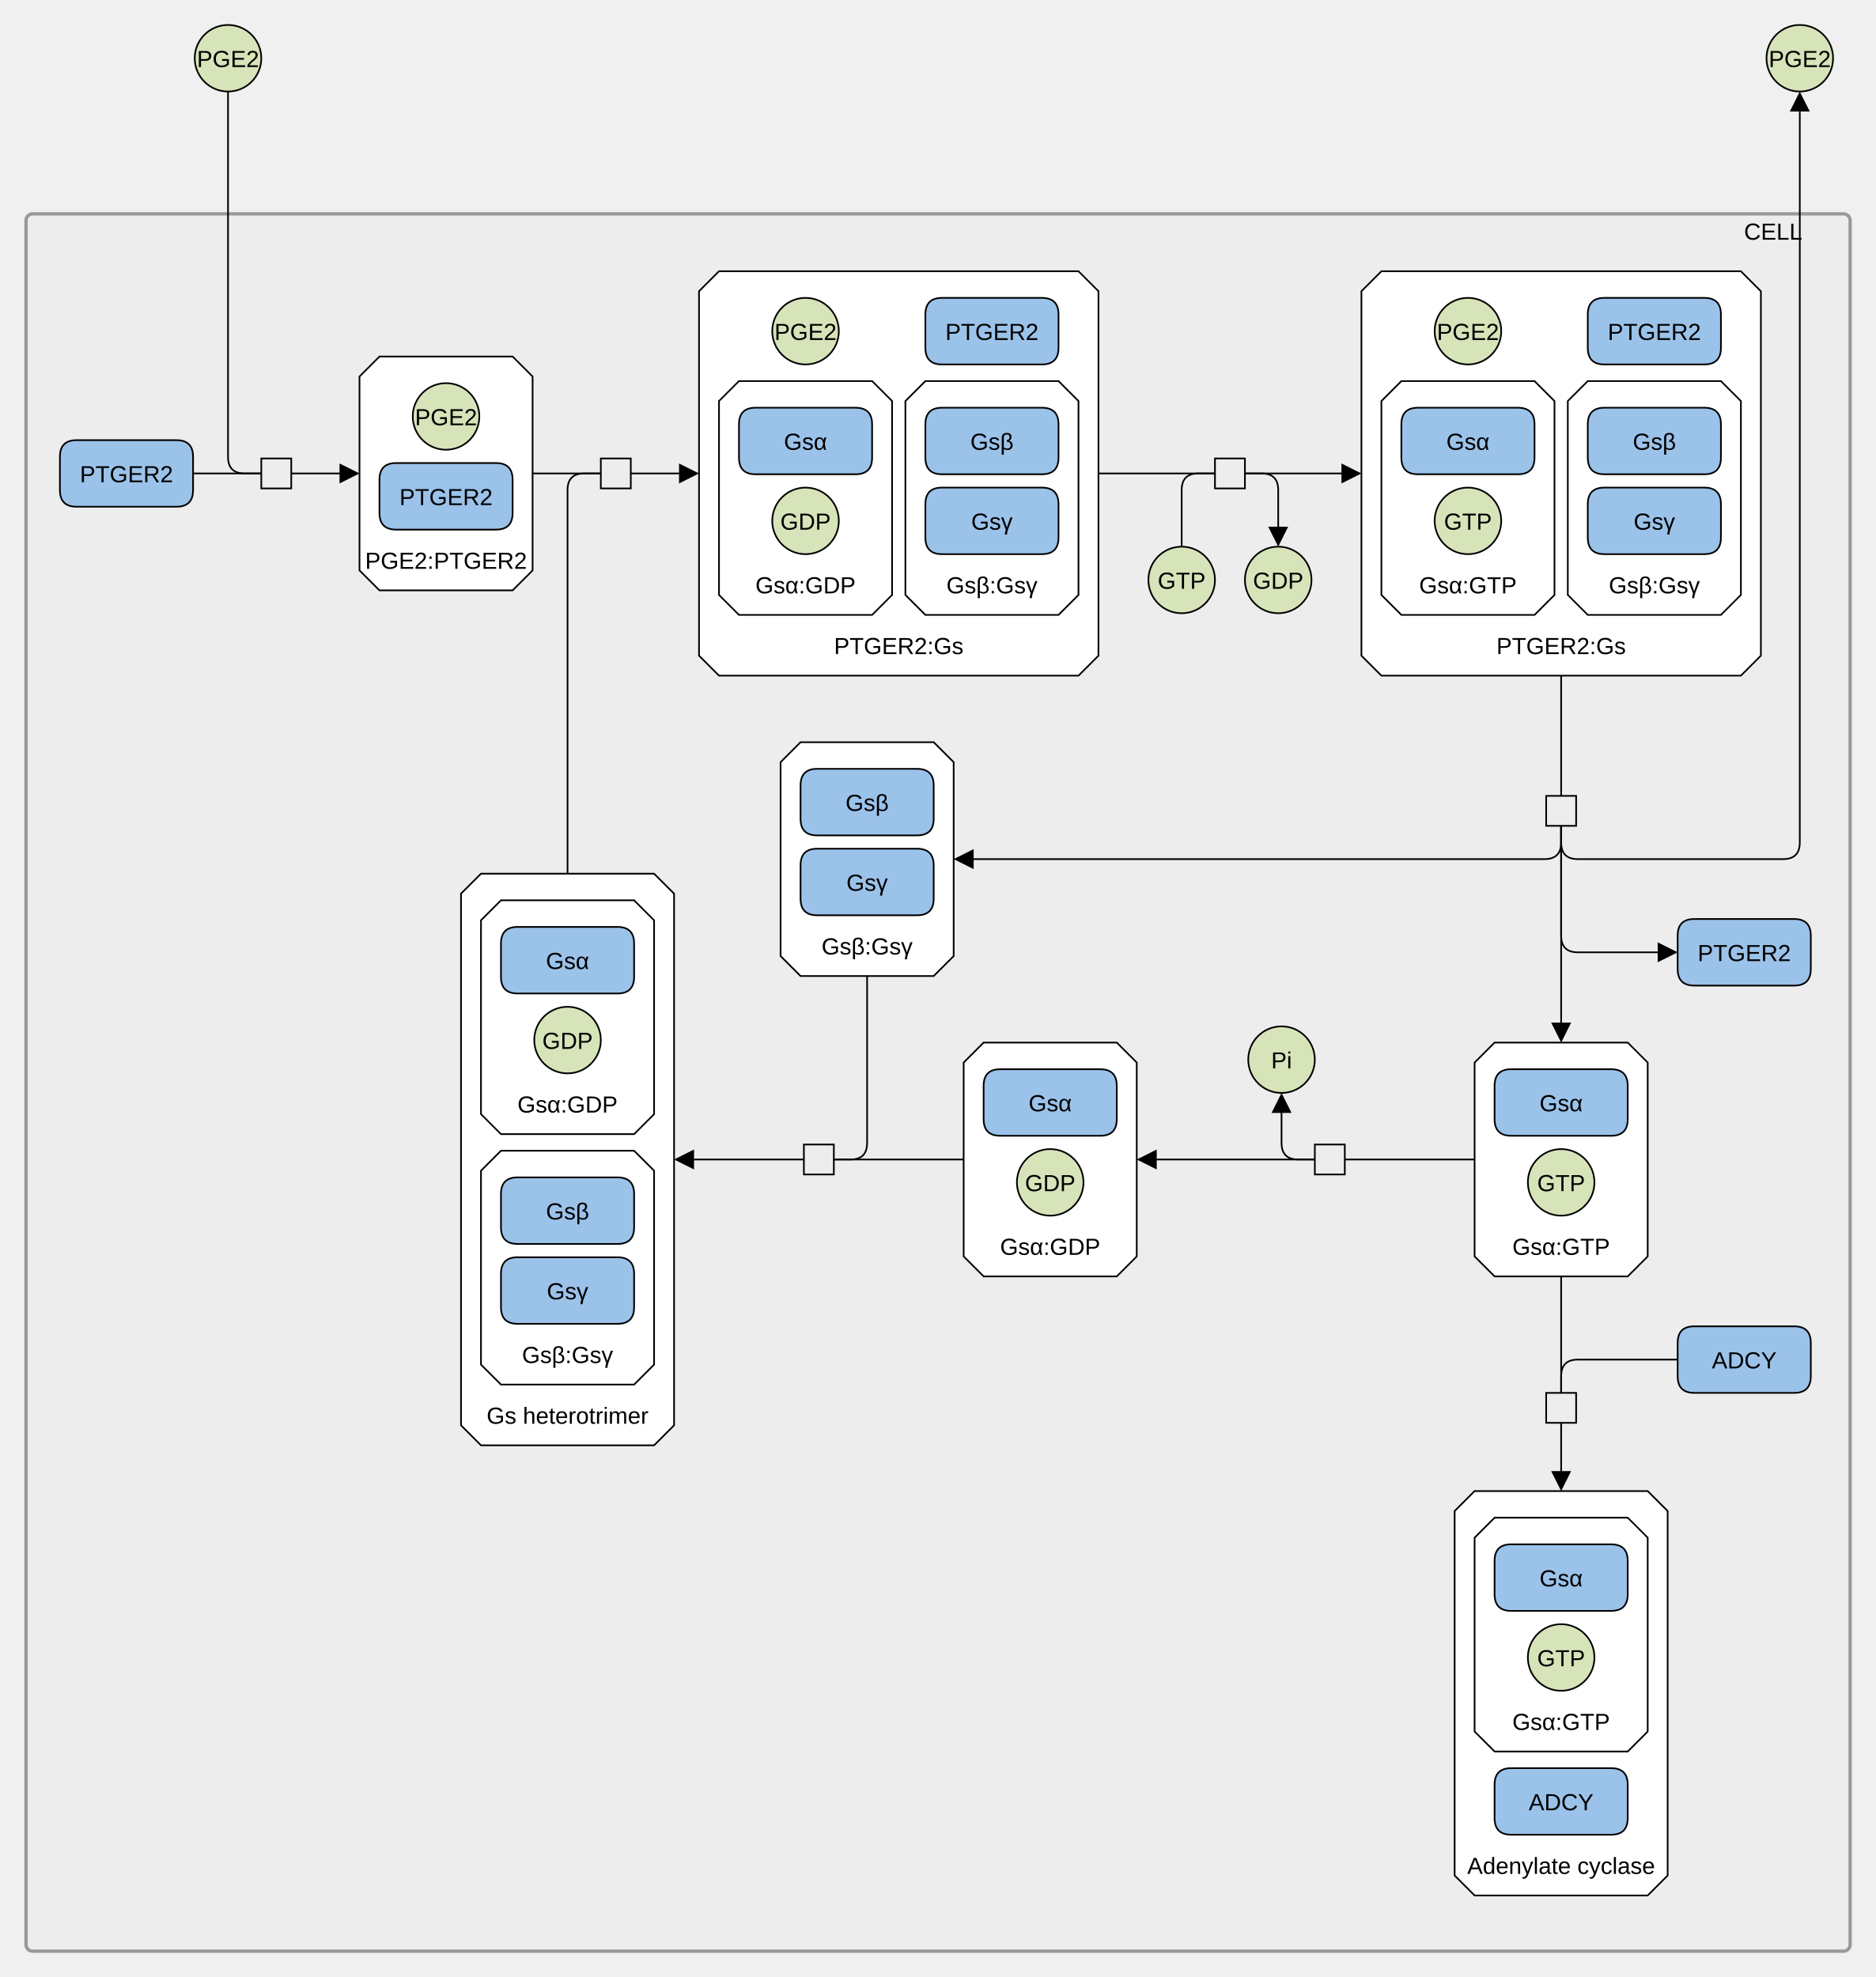
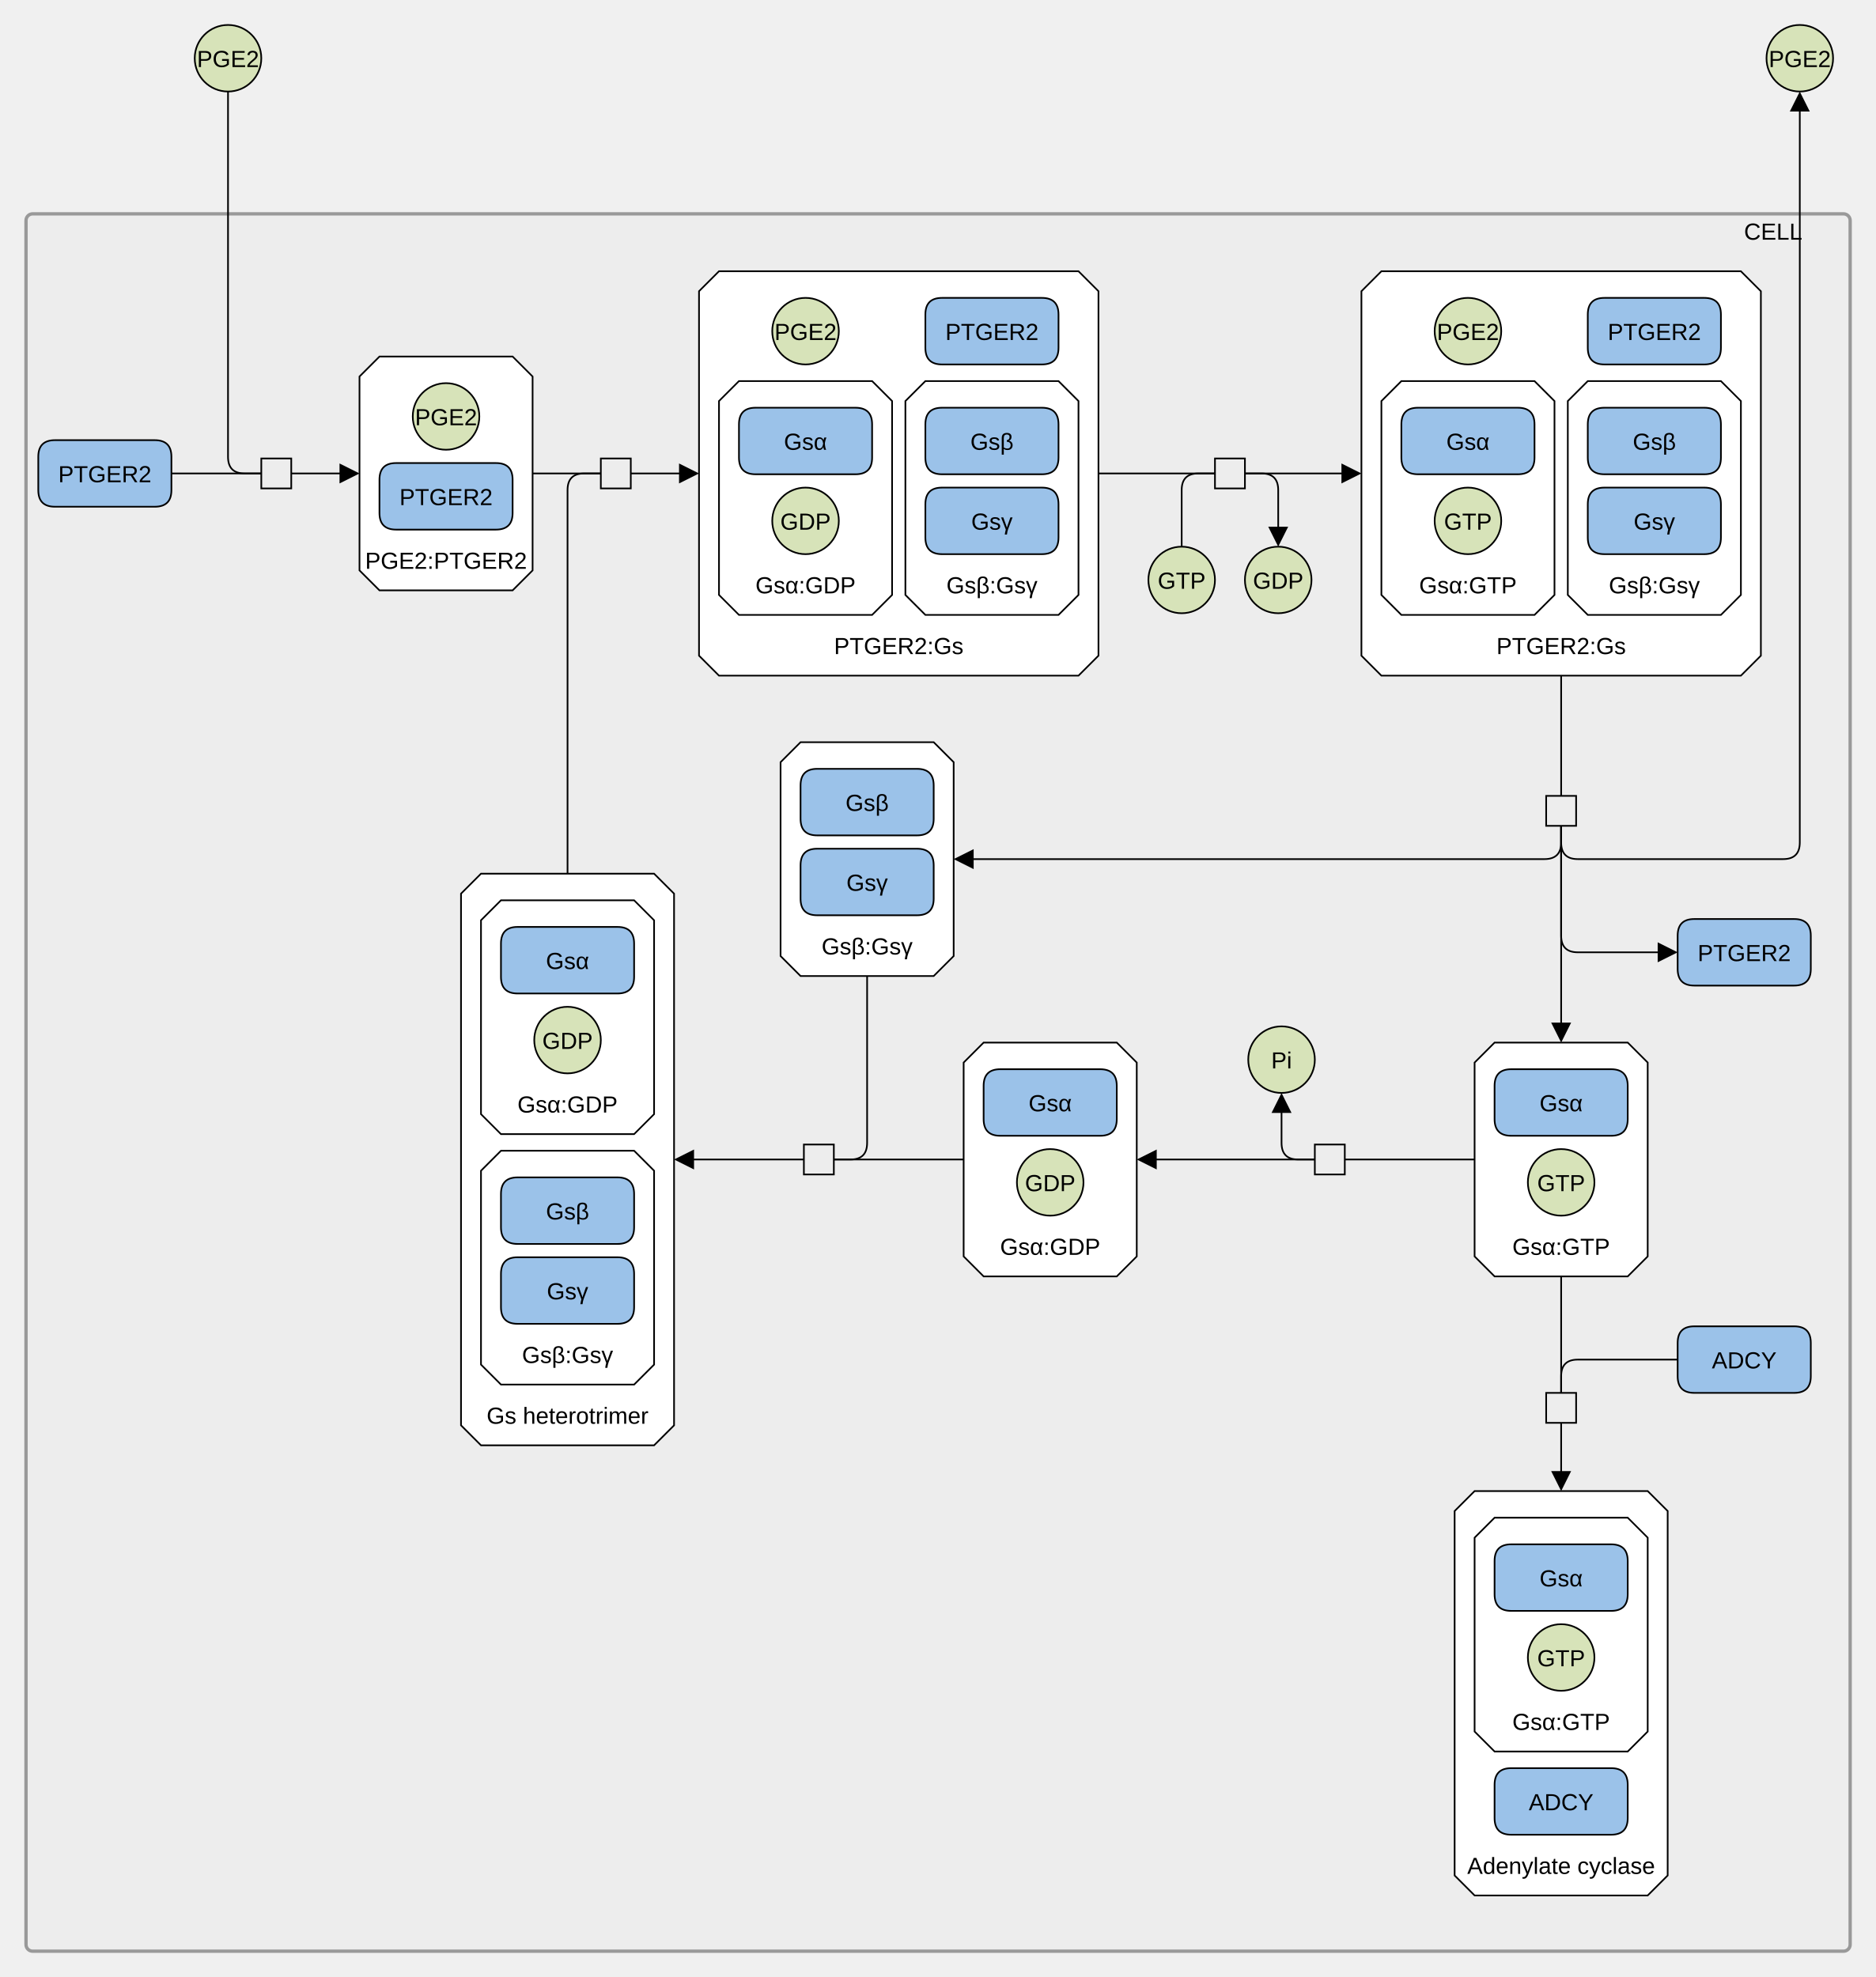
<svg xmlns="http://www.w3.org/2000/svg" width="1127" height="1188" viewBox="0 0 1127 1188" stroke-linecap="butt" stroke-miterlimit="10">
  <g transform="translate(-36,-25)">
    <path d="M51.63 157.5 C51.63 155.291 53.421 153.5 55.63 153.5 L1143.649 153.5 C1145.858 153.5 1147.649 155.291 1147.649 157.5 L1147.649 1193.5 C1147.649 1195.709 1145.858 1197.5 1143.649 1197.5 L55.63 1197.5 C53.421 1197.5 51.63 1195.709 51.63 1193.5 Z" fill="#999999" fill-opacity="0.031" stroke="none" />
    <path d="M51.63 157.5 C51.63 155.291 53.421 153.5 55.63 153.5 L1143.649 153.5 C1145.858 153.5 1147.649 155.291 1147.649 157.5 L1147.649 1193.5 C1147.649 1195.709 1145.858 1197.5 1143.649 1197.5 L55.63 1197.5 C53.421 1197.5 51.63 1195.709 51.63 1193.5 Z" fill="none" stroke="#999999" stroke-width="2" />
    <text x="1101.383" y="169.035" text-anchor="middle" font-family="'Dialog', Arial, Helvetica, sans-serif" font-size="14" fill="#000000" stroke="none" xml:space="preserve">CELL</text>
    <path d="M866 188 L1082 188 L1094 200 L1094 419 L1082 431 L866 431 L854 419 L854 200 Z" fill="#FFFFFF" stroke="none" />
    <path d="M866 188 L1082 188 L1094 200 L1094 419 L1082 431 L866 431 L854 419 L854 200 Z" fill="none" stroke="#000000" />
    <text x="974" y="418.047" text-anchor="middle" font-family="'Dialog', Arial, Helvetica, sans-serif" font-size="14" fill="#000000" stroke="none" xml:space="preserve">PTGER2:Gs</text>
    <path d="M990 254 L1070 254 L1082 266 L1082 382.5 L1070 394.5 L990 394.5 L978 382.5 L978 266 Z" fill="#FFFFFF" stroke="none" />
    <path d="M990 254 L1070 254 L1082 266 L1082 382.5 L1070 394.5 L990 394.5 L978 382.5 L978 266 Z" fill="none" stroke="#000000" />
    <text x="1030" y="381.547" text-anchor="middle" font-family="'Dialog', Arial, Helvetica, sans-serif" font-size="14" fill="#000000" stroke="none" xml:space="preserve">Gsβ:Gsγ</text>
    <path d="M990 280 Q990 270 1000 270 L1060 270 Q1070 270 1070 280 L1070 300 Q1070 310 1060 310 L1000 310 Q990 310 990 300 Z" fill="#9BC2E9" stroke="none" />
    <path d="M990 280 Q990 270 1000 270 L1060 270 Q1070 270 1070 280 L1070 300 Q1070 310 1060 310 L1000 310 Q990 310 990 300 Z" fill="none" stroke="#000000" />
    <text x="1030" y="295.291" text-anchor="middle" font-family="'Dialog', Arial, Helvetica, sans-serif" font-size="14" fill="#000000" stroke="none" xml:space="preserve">Gsβ</text>
    <path d="M990 328 Q990 318 1000 318 L1060 318 Q1070 318 1070 328 L1070 348 Q1070 358 1060 358 L1000 358 Q990 358 990 348 Z" fill="#9BC2E9" stroke="none" />
    <path d="M990 328 Q990 318 1000 318 L1060 318 Q1070 318 1070 328 L1070 348 Q1070 358 1060 358 L1000 358 Q990 358 990 348 Z" fill="none" stroke="#000000" />
    <text x="1030" y="343.291" text-anchor="middle" font-family="'Dialog', Arial, Helvetica, sans-serif" font-size="14" fill="#000000" stroke="none" xml:space="preserve">Gsγ</text>
    <path d="M878 254 L958 254 L970 266 L970 382.5 L958 394.5 L878 394.5 L866 382.5 L866 266 Z" fill="#FFFFFF" stroke="none" />
    <path d="M878 254 L958 254 L970 266 L970 382.5 L958 394.5 L878 394.5 L866 382.5 L866 266 Z" fill="none" stroke="#000000" />
    <text x="918" y="381.547" text-anchor="middle" font-family="'Dialog', Arial, Helvetica, sans-serif" font-size="14" fill="#000000" stroke="none" xml:space="preserve">Gsα:GTP</text>
    <path d="M878 280 Q878 270 888 270 L948 270 Q958 270 958 280 L958 300 Q958 310 948 310 L888 310 Q878 310 878 300 Z" fill="#9BC2E9" stroke="none" />
    <path d="M878 280 Q878 270 888 270 L948 270 Q958 270 958 280 L958 300 Q958 310 948 310 L888 310 Q878 310 878 300 Z" fill="none" stroke="#000000" />
    <text x="918" y="295.291" text-anchor="middle" font-family="'Dialog', Arial, Helvetica, sans-serif" font-size="14" fill="#000000" stroke="none" xml:space="preserve">Gsα</text>
    <path d="M898 338 C898 326.954 906.954 318 918 318 L918 318 C929.046 318 938 326.954 938 338 L938 338 C938 349.046 929.046 358 918 358 L918 358 C906.954 358 898 349.046 898 338 Z" fill="#D7E3B9" stroke="none" />
    <path d="M898 338 C898 326.954 906.954 318 918 318 L918 318 C929.046 318 938 326.954 938 338 L938 338 C938 349.046 929.046 358 918 358 L918 358 C906.954 358 898 349.046 898 338 Z" fill="none" stroke="#000000" />
    <text x="918" y="343.291" text-anchor="middle" font-family="'Dialog', Arial, Helvetica, sans-serif" font-size="14" fill="#000000" stroke="none" xml:space="preserve">GTP</text>
    <path d="M898 224 C898 212.954 906.954 204 918 204 L918 204 C929.046 204 938 212.954 938 224 L938 224 C938 235.046 929.046 244 918 244 L918 244 C906.954 244 898 235.046 898 224 Z" fill="#D7E3B9" stroke="none" />
    <path d="M898 224 C898 212.954 906.954 204 918 204 L918 204 C929.046 204 938 212.954 938 224 L938 224 C938 235.046 929.046 244 918 244 L918 244 C906.954 244 898 235.046 898 224 Z" fill="none" stroke="#000000" />
    <text x="918" y="229.291" text-anchor="middle" font-family="'Dialog', Arial, Helvetica, sans-serif" font-size="14" fill="#000000" stroke="none" xml:space="preserve">PGE2</text>
    <path d="M990 214 Q990 204 1000 204 L1060 204 Q1070 204 1070 214 L1070 234 Q1070 244 1060 244 L1000 244 Q990 244 990 234 Z" fill="#9BC2E9" stroke="none" />
    <path d="M990 214 Q990 204 1000 204 L1060 204 Q1070 204 1070 214 L1070 234 Q1070 244 1060 244 L1000 244 Q990 244 990 234 Z" fill="none" stroke="#000000" />
    <text x="1030" y="229.291" text-anchor="middle" font-family="'Dialog', Arial, Helvetica, sans-serif" font-size="14" fill="#000000" stroke="none" xml:space="preserve">PTGER2</text>
    <path d="M468 188 L684 188 L696 200 L696 419 L684 431 L468 431 L456 419 L456 200 Z" fill="#FFFFFF" stroke="none" />
    <path d="M468 188 L684 188 L696 200 L696 419 L684 431 L468 431 L456 419 L456 200 Z" fill="none" stroke="#000000" />
    <text x="576" y="418.047" text-anchor="middle" font-family="'Dialog', Arial, Helvetica, sans-serif" font-size="14" fill="#000000" stroke="none" xml:space="preserve">PTGER2:Gs</text>
    <path d="M592 254 L672 254 L684 266 L684 382.5 L672 394.5 L592 394.5 L580 382.5 L580 266 Z" fill="#FFFFFF" stroke="none" />
    <path d="M592 254 L672 254 L684 266 L684 382.5 L672 394.5 L592 394.5 L580 382.5 L580 266 Z" fill="none" stroke="#000000" />
    <text x="632" y="381.547" text-anchor="middle" font-family="'Dialog', Arial, Helvetica, sans-serif" font-size="14" fill="#000000" stroke="none" xml:space="preserve">Gsβ:Gsγ</text>
    <path d="M592 280 Q592 270 602 270 L662 270 Q672 270 672 280 L672 300 Q672 310 662 310 L602 310 Q592 310 592 300 Z" fill="#9BC2E9" stroke="none" />
    <path d="M592 280 Q592 270 602 270 L662 270 Q672 270 672 280 L672 300 Q672 310 662 310 L602 310 Q592 310 592 300 Z" fill="none" stroke="#000000" />
    <text x="632" y="295.291" text-anchor="middle" font-family="'Dialog', Arial, Helvetica, sans-serif" font-size="14" fill="#000000" stroke="none" xml:space="preserve">Gsβ</text>
    <path d="M592 328 Q592 318 602 318 L662 318 Q672 318 672 328 L672 348 Q672 358 662 358 L602 358 Q592 358 592 348 Z" fill="#9BC2E9" stroke="none" />
    <path d="M592 328 Q592 318 602 318 L662 318 Q672 318 672 328 L672 348 Q672 358 662 358 L602 358 Q592 358 592 348 Z" fill="none" stroke="#000000" />
    <text x="632" y="343.291" text-anchor="middle" font-family="'Dialog', Arial, Helvetica, sans-serif" font-size="14" fill="#000000" stroke="none" xml:space="preserve">Gsγ</text>
    <path d="M480 254 L560 254 L572 266 L572 382.5 L560 394.5 L480 394.5 L468 382.5 L468 266 Z" fill="#FFFFFF" stroke="none" />
    <path d="M480 254 L560 254 L572 266 L572 382.5 L560 394.5 L480 394.5 L468 382.5 L468 266 Z" fill="none" stroke="#000000" />
    <text x="520" y="381.547" text-anchor="middle" font-family="'Dialog', Arial, Helvetica, sans-serif" font-size="14" fill="#000000" stroke="none" xml:space="preserve">Gsα:GDP</text>
    <path d="M480 280 Q480 270 490 270 L550 270 Q560 270 560 280 L560 300 Q560 310 550 310 L490 310 Q480 310 480 300 Z" fill="#9BC2E9" stroke="none" />
    <path d="M480 280 Q480 270 490 270 L550 270 Q560 270 560 280 L560 300 Q560 310 550 310 L490 310 Q480 310 480 300 Z" fill="none" stroke="#000000" />
    <text x="520" y="295.291" text-anchor="middle" font-family="'Dialog', Arial, Helvetica, sans-serif" font-size="14" fill="#000000" stroke="none" xml:space="preserve">Gsα</text>
    <path d="M500 338 C500 326.954 508.954 318 520 318 L520 318 C531.046 318 540 326.954 540 338 L540 338 C540 349.046 531.046 358 520 358 L520 358 C508.954 358 500 349.046 500 338 Z" fill="#D7E3B9" stroke="none" />
    <path d="M500 338 C500 326.954 508.954 318 520 318 L520 318 C531.046 318 540 326.954 540 338 L540 338 C540 349.046 531.046 358 520 358 L520 358 C508.954 358 500 349.046 500 338 Z" fill="none" stroke="#000000" />
    <text x="520" y="343.291" text-anchor="middle" font-family="'Dialog', Arial, Helvetica, sans-serif" font-size="14" fill="#000000" stroke="none" xml:space="preserve">GDP</text>
    <path d="M500 224 C500 212.954 508.954 204 520 204 L520 204 C531.046 204 540 212.954 540 224 L540 224 C540 235.046 531.046 244 520 244 L520 244 C508.954 244 500 235.046 500 224 Z" fill="#D7E3B9" stroke="none" />
    <path d="M500 224 C500 212.954 508.954 204 520 204 L520 204 C531.046 204 540 212.954 540 224 L540 224 C540 235.046 531.046 244 520 244 L520 244 C508.954 244 500 235.046 500 224 Z" fill="none" stroke="#000000" />
    <text x="520" y="229.291" text-anchor="middle" font-family="'Dialog', Arial, Helvetica, sans-serif" font-size="14" fill="#000000" stroke="none" xml:space="preserve">PGE2</text>
    <path d="M592 214 Q592 204 602 204 L662 204 Q672 204 672 214 L672 234 Q672 244 662 244 L602 244 Q592 244 592 234 Z" fill="#9BC2E9" stroke="none" />
    <path d="M592 214 Q592 204 602 204 L662 204 Q672 204 672 214 L672 234 Q672 244 662 244 L602 244 Q592 244 592 234 Z" fill="none" stroke="#000000" />
    <text x="632" y="229.291" text-anchor="middle" font-family="'Dialog', Arial, Helvetica, sans-serif" font-size="14" fill="#000000" stroke="none" xml:space="preserve">PTGER2</text>
    <path d="M325 550 L429 550 L441 562 L441 881.5 L429 893.5 L325 893.5 L313 881.5 L313 562 Z" fill="#FFFFFF" stroke="none" />
    <path d="M325 550 L429 550 L441 562 L441 881.5 L429 893.5 L325 893.5 L313 881.5 L313 562 Z" fill="none" stroke="#000000" />
    <text x="377" y="880.547" text-anchor="middle" font-family="'Dialog', Arial, Helvetica, sans-serif" font-size="14" fill="#000000" stroke="none" xml:space="preserve">Gs heterotrimer</text>
    <path d="M337 716.5 L417 716.5 L429 728.5 L429 845 L417 857 L337 857 L325 845 L325 728.5 Z" fill="#FFFFFF" stroke="none" />
    <path d="M337 716.5 L417 716.5 L429 728.5 L429 845 L417 857 L337 857 L325 845 L325 728.5 Z" fill="none" stroke="#000000" />
    <text x="377" y="844.047" text-anchor="middle" font-family="'Dialog', Arial, Helvetica, sans-serif" font-size="14" fill="#000000" stroke="none" xml:space="preserve">Gsβ:Gsγ</text>
    <path d="M337 742.5 Q337 732.5 347 732.5 L407 732.5 Q417 732.5 417 742.5 L417 762.5 Q417 772.5 407 772.5 L347 772.5 Q337 772.5 337 762.5 Z" fill="#9BC2E9" stroke="none" />
    <path d="M337 742.5 Q337 732.5 347 732.5 L407 732.5 Q417 732.5 417 742.5 L417 762.5 Q417 772.5 407 772.5 L347 772.5 Q337 772.5 337 762.5 Z" fill="none" stroke="#000000" />
    <text x="377" y="757.791" text-anchor="middle" font-family="'Dialog', Arial, Helvetica, sans-serif" font-size="14" fill="#000000" stroke="none" xml:space="preserve">Gsβ</text>
    <path d="M337 790.5 Q337 780.5 347 780.5 L407 780.5 Q417 780.5 417 790.5 L417 810.5 Q417 820.5 407 820.5 L347 820.5 Q337 820.5 337 810.5 Z" fill="#9BC2E9" stroke="none" />
    <path d="M337 790.5 Q337 780.5 347 780.5 L407 780.5 Q417 780.5 417 790.5 L417 810.5 Q417 820.5 407 820.5 L347 820.5 Q337 820.5 337 810.5 Z" fill="none" stroke="#000000" />
    <text x="377" y="805.791" text-anchor="middle" font-family="'Dialog', Arial, Helvetica, sans-serif" font-size="14" fill="#000000" stroke="none" xml:space="preserve">Gsγ</text>
    <path d="M337 566 L417 566 L429 578 L429 694.5 L417 706.5 L337 706.5 L325 694.5 L325 578 Z" fill="#FFFFFF" stroke="none" />
    <path d="M337 566 L417 566 L429 578 L429 694.5 L417 706.5 L337 706.5 L325 694.5 L325 578 Z" fill="none" stroke="#000000" />
    <text x="377" y="693.547" text-anchor="middle" font-family="'Dialog', Arial, Helvetica, sans-serif" font-size="14" fill="#000000" stroke="none" xml:space="preserve">Gsα:GDP</text>
    <path d="M337 592 Q337 582 347 582 L407 582 Q417 582 417 592 L417 612 Q417 622 407 622 L347 622 Q337 622 337 612 Z" fill="#9BC2E9" stroke="none" />
    <path d="M337 592 Q337 582 347 582 L407 582 Q417 582 417 592 L417 612 Q417 622 407 622 L347 622 Q337 622 337 612 Z" fill="none" stroke="#000000" />
    <text x="377" y="607.291" text-anchor="middle" font-family="'Dialog', Arial, Helvetica, sans-serif" font-size="14" fill="#000000" stroke="none" xml:space="preserve">Gsα</text>
    <path d="M357 650 C357 638.954 365.954 630 377 630 L377 630 C388.046 630 397 638.954 397 650 L397 650 C397 661.046 388.046 670 377 670 L377 670 C365.954 670 357 661.046 357 650 Z" fill="#D7E3B9" stroke="none" />
    <path d="M357 650 C357 638.954 365.954 630 377 630 L377 630 C388.046 630 397 638.954 397 650 L397 650 C397 661.046 388.046 670 377 670 L377 670 C365.954 670 357 661.046 357 650 Z" fill="none" stroke="#000000" />
    <text x="377" y="655.291" text-anchor="middle" font-family="'Dialog', Arial, Helvetica, sans-serif" font-size="14" fill="#000000" stroke="none" xml:space="preserve">GDP</text>
    <path d="M264 239.25 L344 239.25 L356 251.25 L356 367.75 L344 379.75 L264 379.75 L252 367.75 L252 251.25 Z" fill="#FFFFFF" stroke="none" />
    <path d="M264 239.25 L344 239.25 L356 251.25 L356 367.75 L344 379.75 L264 379.75 L252 367.75 L252 251.25 Z" fill="none" stroke="#000000" />
    <text x="304" y="366.797" text-anchor="middle" font-family="'Dialog', Arial, Helvetica, sans-serif" font-size="14" fill="#000000" stroke="none" xml:space="preserve">PGE2:PTGER2</text>
    <path d="M264 313.25 Q264 303.25 274 303.25 L334 303.25 Q344 303.25 344 313.25 L344 333.25 Q344 343.25 334 343.25 L274 343.25 Q264 343.25 264 333.25 Z" fill="#9BC2E9" stroke="none" />
    <path d="M264 313.25 Q264 303.25 274 303.25 L334 303.25 Q344 303.25 344 313.25 L344 333.25 Q344 343.25 334 343.25 L274 343.25 Q264 343.25 264 333.25 Z" fill="none" stroke="#000000" />
    <text x="304" y="328.541" text-anchor="middle" font-family="'Dialog', Arial, Helvetica, sans-serif" font-size="14" fill="#000000" stroke="none" xml:space="preserve">PTGER2</text>
    <path d="M284 275.25 C284 264.204 292.954 255.25 304 255.25 L304 255.25 C315.046 255.25 324 264.204 324 275.25 L324 275.25 C324 286.296 315.046 295.25 304 295.25 L304 295.25 C292.954 295.25 284 286.296 284 275.25 Z" fill="#D7E3B9" stroke="none" />
    <path d="M284 275.25 C284 264.204 292.954 255.25 304 255.25 L304 255.25 C315.046 255.25 324 264.204 324 275.25 L324 275.25 C324 286.296 315.046 295.25 304 295.25 L304 295.25 C292.954 295.25 284 286.296 284 275.25 Z" fill="none" stroke="#000000" />
    <text x="304" y="280.541" text-anchor="middle" font-family="'Dialog', Arial, Helvetica, sans-serif" font-size="14" fill="#000000" stroke="none" xml:space="preserve">PGE2</text>
    <path d="M517 471 L597 471 L609 483 L609 599.5 L597 611.5 L517 611.5 L505 599.5 L505 483 Z" fill="#FFFFFF" stroke="none" />
    <path d="M517 471 L597 471 L609 483 L609 599.5 L597 611.5 L517 611.5 L505 599.5 L505 483 Z" fill="none" stroke="#000000" />
    <text x="557" y="598.547" text-anchor="middle" font-family="'Dialog', Arial, Helvetica, sans-serif" font-size="14" fill="#000000" stroke="none" xml:space="preserve">Gsβ:Gsγ</text>
    <path d="M517 497 Q517 487 527 487 L587 487 Q597 487 597 497 L597 517 Q597 527 587 527 L527 527 Q517 527 517 517 Z" fill="#9BC2E9" stroke="none" />
    <path d="M517 497 Q517 487 527 487 L587 487 Q597 487 597 497 L597 517 Q597 527 587 527 L527 527 Q517 527 517 517 Z" fill="none" stroke="#000000" />
    <text x="557" y="512.291" text-anchor="middle" font-family="'Dialog', Arial, Helvetica, sans-serif" font-size="14" fill="#000000" stroke="none" xml:space="preserve">Gsβ</text>
    <path d="M517 545 Q517 535 527 535 L587 535 Q597 535 597 545 L597 565 Q597 575 587 575 L527 575 Q517 575 517 565 Z" fill="#9BC2E9" stroke="none" />
    <path d="M517 545 Q517 535 527 535 L587 535 Q597 535 597 545 L597 565 Q597 575 587 575 L527 575 Q517 575 517 565 Z" fill="none" stroke="#000000" />
    <text x="557" y="560.291" text-anchor="middle" font-family="'Dialog', Arial, Helvetica, sans-serif" font-size="14" fill="#000000" stroke="none" xml:space="preserve">Gsγ</text>
    <path d="M922 921 L1026 921 L1038 933 L1038 1152 L1026 1164 L922 1164 L910 1152 L910 933 Z" fill="#FFFFFF" stroke="none" />
    <path d="M922 921 L1026 921 L1038 933 L1038 1152 L1026 1164 L922 1164 L910 1152 L910 933 Z" fill="none" stroke="#000000" />
    <text x="974" y="1151.047" text-anchor="middle" font-family="'Dialog', Arial, Helvetica, sans-serif" font-size="14" fill="#000000" stroke="none" xml:space="preserve">Adenylate cyclase</text>
    <path d="M934 1097.5 Q934 1087.5 944 1087.5 L1004 1087.5 Q1014 1087.5 1014 1097.5 L1014 1117.5 Q1014 1127.5 1004 1127.5 L944 1127.5 Q934 1127.5 934 1117.5 Z" fill="#9BC2E9" stroke="none" />
    <path d="M934 1097.5 Q934 1087.5 944 1087.5 L1004 1087.5 Q1014 1087.5 1014 1097.5 L1014 1117.5 Q1014 1127.5 1004 1127.5 L944 1127.5 Q934 1127.5 934 1117.5 Z" fill="none" stroke="#000000" />
    <text x="974" y="1112.791" text-anchor="middle" font-family="'Dialog', Arial, Helvetica, sans-serif" font-size="14" fill="#000000" stroke="none" xml:space="preserve">ADCY</text>
    <path d="M934 937 L1014 937 L1026 949 L1026 1065.5 L1014 1077.5 L934 1077.5 L922 1065.5 L922 949 Z" fill="#FFFFFF" stroke="none" />
    <path d="M934 937 L1014 937 L1026 949 L1026 1065.5 L1014 1077.5 L934 1077.5 L922 1065.5 L922 949 Z" fill="none" stroke="#000000" />
    <text x="974" y="1064.547" text-anchor="middle" font-family="'Dialog', Arial, Helvetica, sans-serif" font-size="14" fill="#000000" stroke="none" xml:space="preserve">Gsα:GTP</text>
    <path d="M934 963 Q934 953 944 953 L1004 953 Q1014 953 1014 963 L1014 983 Q1014 993 1004 993 L944 993 Q934 993 934 983 Z" fill="#9BC2E9" stroke="none" />
    <path d="M934 963 Q934 953 944 953 L1004 953 Q1014 953 1014 963 L1014 983 Q1014 993 1004 993 L944 993 Q934 993 934 983 Z" fill="none" stroke="#000000" />
    <text x="974" y="978.291" text-anchor="middle" font-family="'Dialog', Arial, Helvetica, sans-serif" font-size="14" fill="#000000" stroke="none" xml:space="preserve">Gsα</text>
    <path d="M954 1021 C954 1009.954 962.954 1001 974 1001 L974 1001 C985.046 1001 994 1009.954 994 1021 L994 1021 C994 1032.046 985.046 1041 974 1041 L974 1041 C962.954 1041 954 1032.046 954 1021 Z" fill="#D7E3B9" stroke="none" />
    <path d="M954 1021 C954 1009.954 962.954 1001 974 1001 L974 1001 C985.046 1001 994 1009.954 994 1021 L994 1021 C994 1032.046 985.046 1041 974 1041 L974 1041 C962.954 1041 954 1032.046 954 1021 Z" fill="none" stroke="#000000" />
    <text x="974" y="1026.291" text-anchor="middle" font-family="'Dialog', Arial, Helvetica, sans-serif" font-size="14" fill="#000000" stroke="none" xml:space="preserve">GTP</text>
    <path d="M726 373.5 C726 362.454 734.954 353.5 746 353.5 L746 353.5 C757.046 353.5 766 362.454 766 373.5 L766 373.5 C766 384.546 757.046 393.5 746 393.5 L746 393.5 C734.954 393.5 726 384.546 726 373.5 Z" fill="#D7E3B9" stroke="none" />
    <path d="M726 373.5 C726 362.454 734.954 353.5 746 353.5 L746 353.5 C757.046 353.5 766 362.454 766 373.5 L766 373.5 C766 384.546 757.046 393.5 746 393.5 L746 393.5 C734.954 393.5 726 384.546 726 373.5 Z" fill="none" stroke="#000000" />
    <text x="746" y="378.791" text-anchor="middle" font-family="'Dialog', Arial, Helvetica, sans-serif" font-size="14" fill="#000000" stroke="none" xml:space="preserve">GTP</text>
    <path d="M784 373.5 C784 362.454 792.954 353.5 804 353.5 L804 353.5 C815.046 353.5 824 362.454 824 373.5 L824 373.5 C824 384.546 815.046 393.5 804 393.5 L804 393.5 C792.954 393.5 784 384.546 784 373.5 Z" fill="#D7E3B9" stroke="none" />
    <path d="M784 373.5 C784 362.454 792.954 353.5 804 353.5 L804 353.5 C815.046 353.5 824 362.454 824 373.5 L824 373.5 C824 384.546 815.046 393.5 804 393.5 L804 393.5 C792.954 393.5 784 384.546 784 373.5 Z" fill="none" stroke="#000000" />
    <text x="804" y="378.791" text-anchor="middle" font-family="'Dialog', Arial, Helvetica, sans-serif" font-size="14" fill="#000000" stroke="none" xml:space="preserve">GDP</text>
    <path d="M934 651.5 L1014 651.5 L1026 663.5 L1026 780 L1014 792 L934 792 L922 780 L922 663.5 Z" fill="#FFFFFF" stroke="none" />
    <path d="M934 651.5 L1014 651.5 L1026 663.5 L1026 780 L1014 792 L934 792 L922 780 L922 663.5 Z" fill="none" stroke="#000000" />
    <text x="974" y="779.047" text-anchor="middle" font-family="'Dialog', Arial, Helvetica, sans-serif" font-size="14" fill="#000000" stroke="none" xml:space="preserve">Gsα:GTP</text>
    <path d="M934 677.5 Q934 667.5 944 667.5 L1004 667.5 Q1014 667.5 1014 677.5 L1014 697.5 Q1014 707.5 1004 707.5 L944 707.5 Q934 707.5 934 697.5 Z" fill="#9BC2E9" stroke="none" />
    <path d="M934 677.5 Q934 667.5 944 667.5 L1004 667.5 Q1014 667.5 1014 677.5 L1014 697.5 Q1014 707.5 1004 707.5 L944 707.5 Q934 707.5 934 697.5 Z" fill="none" stroke="#000000" />
    <text x="974" y="692.791" text-anchor="middle" font-family="'Dialog', Arial, Helvetica, sans-serif" font-size="14" fill="#000000" stroke="none" xml:space="preserve">Gsα</text>
    <path d="M954 735.5 C954 724.454 962.954 715.5 974 715.5 L974 715.5 C985.046 715.5 994 724.454 994 735.5 L994 735.5 C994 746.546 985.046 755.5 974 755.5 L974 755.5 C962.954 755.5 954 746.546 954 735.5 Z" fill="#D7E3B9" stroke="none" />
    <path d="M954 735.5 C954 724.454 962.954 715.5 974 715.5 L974 715.5 C985.046 715.5 994 724.454 994 735.5 L994 735.5 C994 746.546 985.046 755.5 974 755.5 L974 755.5 C962.954 755.5 954 746.546 954 735.5 Z" fill="none" stroke="#000000" />
    <text x="974" y="740.791" text-anchor="middle" font-family="'Dialog', Arial, Helvetica, sans-serif" font-size="14" fill="#000000" stroke="none" xml:space="preserve">GTP</text>
    <path d="M1044 832 Q1044 822 1054 822 L1114 822 Q1124 822 1124 832 L1124 852 Q1124 862 1114 862 L1054 862 Q1044 862 1044 852 Z" fill="#9BC2E9" stroke="none" />
    <path d="M1044 832 Q1044 822 1054 822 L1114 822 Q1124 822 1124 832 L1124 852 Q1124 862 1114 862 L1054 862 Q1044 862 1044 852 Z" fill="none" stroke="#000000" />
    <text x="1084" y="847.291" text-anchor="middle" font-family="'Dialog', Arial, Helvetica, sans-serif" font-size="14" fill="#000000" stroke="none" xml:space="preserve">ADCY</text>
    <path d="M1044 587.25 Q1044 577.25 1054 577.25 L1114 577.25 Q1124 577.25 1124 587.25 L1124 607.25 Q1124 617.25 1114 617.25 L1054 617.25 Q1044 617.25 1044 607.25 Z" fill="#9BC2E9" stroke="none" />
    <path d="M1044 587.25 Q1044 577.25 1054 577.25 L1114 577.25 Q1124 577.25 1124 587.25 L1124 607.25 Q1124 617.25 1114 617.25 L1054 617.25 Q1044 617.25 1044 607.25 Z" fill="none" stroke="#000000" />
    <text x="1084" y="602.541" text-anchor="middle" font-family="'Dialog', Arial, Helvetica, sans-serif" font-size="14" fill="#000000" stroke="none" xml:space="preserve">PTGER2</text>
    <path d="M627 651.5 L707 651.5 L719 663.5 L719 780 L707 792 L627 792 L615 780 L615 663.5 Z" fill="#FFFFFF" stroke="none" />
    <path d="M627 651.5 L707 651.5 L719 663.5 L719 780 L707 792 L627 792 L615 780 L615 663.5 Z" fill="none" stroke="#000000" />
    <text x="667" y="779.047" text-anchor="middle" font-family="'Dialog', Arial, Helvetica, sans-serif" font-size="14" fill="#000000" stroke="none" xml:space="preserve">Gsα:GDP</text>
    <path d="M627 677.5 Q627 667.5 637 667.5 L697 667.5 Q707 667.5 707 677.5 L707 697.5 Q707 707.5 697 707.5 L637 707.5 Q627 707.5 627 697.5 Z" fill="#9BC2E9" stroke="none" />
    <path d="M627 677.5 Q627 667.5 637 667.5 L697 667.5 Q707 667.5 707 677.5 L707 697.5 Q707 707.5 697 707.5 L637 707.5 Q627 707.5 627 697.5 Z" fill="none" stroke="#000000" />
    <text x="667" y="692.791" text-anchor="middle" font-family="'Dialog', Arial, Helvetica, sans-serif" font-size="14" fill="#000000" stroke="none" xml:space="preserve">Gsα</text>
    <path d="M647 735.5 C647 724.454 655.954 715.5 667 715.5 L667 715.5 C678.046 715.5 687 724.454 687 735.5 L687 735.5 C687 746.546 678.046 755.5 667 755.5 L667 755.5 C655.954 755.5 647 746.546 647 735.5 Z" fill="#D7E3B9" stroke="none" />
    <path d="M647 735.5 C647 724.454 655.954 715.5 667 715.5 L667 715.5 C678.046 715.5 687 724.454 687 735.5 L687 735.5 C687 746.546 678.046 755.5 667 755.5 L667 755.5 C655.954 755.5 647 746.546 647 735.5 Z" fill="none" stroke="#000000" />
    <text x="667" y="740.791" text-anchor="middle" font-family="'Dialog', Arial, Helvetica, sans-serif" font-size="14" fill="#000000" stroke="none" xml:space="preserve">GDP</text>
    <path d="M786 661.75 C786 650.704 794.954 641.75 806 641.75 L806 641.75 C817.046 641.75 826 650.704 826 661.75 L826 661.75 C826 672.796 817.046 681.75 806 681.75 L806 681.75 C794.954 681.75 786 672.796 786 661.75 Z" fill="#D7E3B9" stroke="none" />
    <path d="M786 661.75 C786 650.704 794.954 641.75 806 641.75 L806 641.75 C817.046 641.75 826 650.704 826 661.75 L826 661.75 C826 672.796 817.046 681.75 806 681.75 L806 681.75 C794.954 681.75 786 672.796 786 661.75 Z" fill="none" stroke="#000000" />
    <text x="806" y="667.041" text-anchor="middle" font-family="'Dialog', Arial, Helvetica, sans-serif" font-size="14" fill="#000000" stroke="none" xml:space="preserve">Pi</text>
-     <path d="M72 299.5 Q72 289.5 82 289.5 L142 289.5 Q152 289.5 152 299.5 L152 319.5 Q152 329.5 142 329.5 L82 329.5 Q72 329.5 72 319.5 Z" fill="#9BC2E9" stroke="none" />
-     <path d="M72 299.5 Q72 289.5 82 289.5 L142 289.5 Q152 289.5 152 299.5 L152 319.5 Q152 329.5 142 329.5 L82 329.5 Q72 329.5 72 319.5 Z" fill="none" stroke="#000000" />
-     <text x="112" y="314.791" text-anchor="middle" font-family="'Dialog', Arial, Helvetica, sans-serif" font-size="14" fill="#000000" stroke="none" xml:space="preserve">PTGER2</text>
+     <path d="M59 299.5 Q59 289.5 69 289.5 L129 289.5 Q139 289.5 139 299.5 L139 319.5 Q139 329.5 129 329.5 L69 329.5 Q59 329.5 59 319.5 Z" fill="#9BC2E9" stroke="none" />
+     <path d="M59 299.5 Q59 289.5 69 289.5 L129 289.5 Q139 289.5 139 299.5 L139 319.5 Q139 329.5 129 329.5 L69 329.5 Q59 329.5 59 319.5 Z" fill="none" stroke="#000000" />
+     <text x="99" y="314.791" text-anchor="middle" font-family="'Dialog', Arial, Helvetica, sans-serif" font-size="14" fill="#000000" stroke="none" xml:space="preserve">PTGER2</text>
    <path d="M766 300.5 L784 300.5 L784 318.5 L766 318.5 Z" fill="none" stroke="#000000" />
    <path d="M965 503.25 L983 503.25 L983 521.25 L965 521.25 Z" fill="none" stroke="#000000" />
    <path d="M965 862 L983 862 L983 880 L965 880 Z" fill="none" stroke="#000000" />
    <path d="M826 712.75 L844 712.75 L844 730.75 L826 730.75 Z" fill="none" stroke="#000000" />
    <path d="M519 712.75 L537 712.75 L537 730.75 L519 730.75 Z" fill="none" stroke="#000000" />
    <path d="M397 300.5 L415 300.5 L415 318.5 L397 318.5 Z" fill="none" stroke="#000000" />
    <path d="M193 300.5 L211 300.5 L211 318.5 L193 318.5 Z" fill="none" stroke="#000000" />
    <path d="M153 60 C153 48.954 161.954 40 173 40 L173 40 C184.046 40 193 48.954 193 60 L193 60 C193 71.046 184.046 80 173 80 L173 80 C161.954 80 153 71.046 153 60 Z" fill="#D7E3B9" stroke="none" />
    <path d="M153 60 C153 48.954 161.954 40 173 40 L173 40 C184.046 40 193 48.954 193 60 L193 60 C193 71.046 184.046 80 173 80 L173 80 C161.954 80 153 71.046 153 60 Z" fill="none" stroke="#000000" />
    <text x="173" y="65.291" text-anchor="middle" font-family="'Dialog', Arial, Helvetica, sans-serif" font-size="14" fill="#000000" stroke="none" xml:space="preserve">PGE2</text>
    <path d="M1097.385 60 C1097.385 48.954 1106.339 40 1117.385 40 L1117.385 40 C1128.431 40 1137.385 48.954 1137.385 60 L1137.385 60 C1137.385 71.046 1128.431 80 1117.385 80 L1117.385 80 C1106.339 80 1097.385 71.046 1097.385 60 Z" fill="#D7E3B9" stroke="none" />
    <path d="M1097.385 60 C1097.385 48.954 1106.339 40 1117.385 40 L1117.385 40 C1128.431 40 1137.385 48.954 1137.385 60 L1137.385 60 C1137.385 71.046 1128.431 80 1117.385 80 L1117.385 80 C1106.339 80 1097.385 71.046 1097.385 60 Z" fill="none" stroke="#000000" />
    <text x="1117.385" y="65.291" text-anchor="middle" font-family="'Dialog', Arial, Helvetica, sans-serif" font-size="14" fill="#000000" stroke="none" xml:space="preserve">PGE2</text>
    <path d="M696 309.5 L766 309.5" fill="none" stroke="#000000" />
    <path d="M784 309.5 L843 309.5" fill="none" stroke="#000000" />
    <path d="M854 309.5 L842 315.5 L842 303.5 Z" fill="#000000" stroke="none" />
    <path d="M746 353.5 L746 319.5 Q746 309.5 756 309.5 L766 309.5" fill="none" stroke="#000000" />
    <path d="M784 309.5 L794 309.5 Q804 309.5 804 319.5 L804 342.5" fill="none" stroke="#000000" />
    <path d="M804 353.5 L798 341.5 L810 341.5 Z" fill="#000000" stroke="none" />
    <path d="M974 431 L974 503.25" fill="none" stroke="#000000" />
    <path d="M974 521.25 L974 640.5" fill="none" stroke="#000000" />
    <path d="M974 651.5 L968 639.5 L980 639.5 Z" fill="#000000" stroke="none" />
    <path d="M974 521.25 L974 587.25 Q974 597.25 984 597.25 L1033 597.25" fill="none" stroke="#000000" />
    <path d="M1044 597.25 L1032 603.25 L1032 591.25 Z" fill="#000000" stroke="none" />
    <path d="M974 521.25 L974 531.25 Q974 541.25 984 541.25 L1107.385 541.25 Q1117.385 541.25 1117.385 531.25 L1117.385 91" fill="none" stroke="#000000" />
    <path d="M1117.385 80 L1123.385 92 L1111.385 92 Z" fill="#000000" stroke="none" />
    <path d="M974 521.25 L974 531.25 Q974 541.25 964 541.25 L620 541.25" fill="none" stroke="#000000" />
    <path d="M609 541.25 L621 535.25 L621 547.25 Z" fill="#000000" stroke="none" />
    <path d="M974 792 L974 862" fill="none" stroke="#000000" />
    <path d="M974 880 L974 910" fill="none" stroke="#000000" />
    <path d="M974 921 L968 909 L980 909 Z" fill="#000000" stroke="none" />
    <path d="M1044 842 L984 842 Q974 842 974 852 L974 862" fill="none" stroke="#000000" />
    <path d="M922 721.75 L844 721.75" fill="none" stroke="#000000" />
    <path d="M826 721.75 L730 721.75" fill="none" stroke="#000000" />
    <path d="M719 721.75 L731 715.75 L731 727.75 Z" fill="#000000" stroke="none" />
    <path d="M826 721.75 L816 721.75 Q806 721.75 806 711.75 L806 692.75" fill="none" stroke="#000000" />
    <path d="M806 681.75 L812 693.75 L800 693.75 Z" fill="#000000" stroke="none" />
    <path d="M615 721.75 L537 721.75" fill="none" stroke="#000000" />
    <path d="M519 721.75 L452 721.75" fill="none" stroke="#000000" />
    <path d="M441 721.75 L453 715.75 L453 727.75 Z" fill="#000000" stroke="none" />
    <path d="M557 611.5 L557 711.75 Q557 721.75 547 721.75 L537 721.75" fill="none" stroke="#000000" />
    <path d="M356 309.5 L397 309.5" fill="none" stroke="#000000" />
    <path d="M415 309.5 L445 309.5" fill="none" stroke="#000000" />
    <path d="M456 309.5 L444 315.5 L444 303.5 Z" fill="#000000" stroke="none" />
    <path d="M377 550 L377 319.5 Q377 309.5 387 309.5 L397 309.5" fill="none" stroke="#000000" />
-     <path d="M152 309.5 L193 309.5" fill="none" stroke="#000000" />
+     <path d="M139 309.5 L193 309.5" fill="none" stroke="#000000" />
    <path d="M211 309.5 L241 309.5" fill="none" stroke="#000000" />
    <path d="M252 309.5 L240 315.5 L240 303.5 Z" fill="#000000" stroke="none" />
    <path d="M173 80 L173 299.5 Q173 309.5 183 309.5 L193 309.5" fill="none" stroke="#000000" />
  </g>
</svg>
